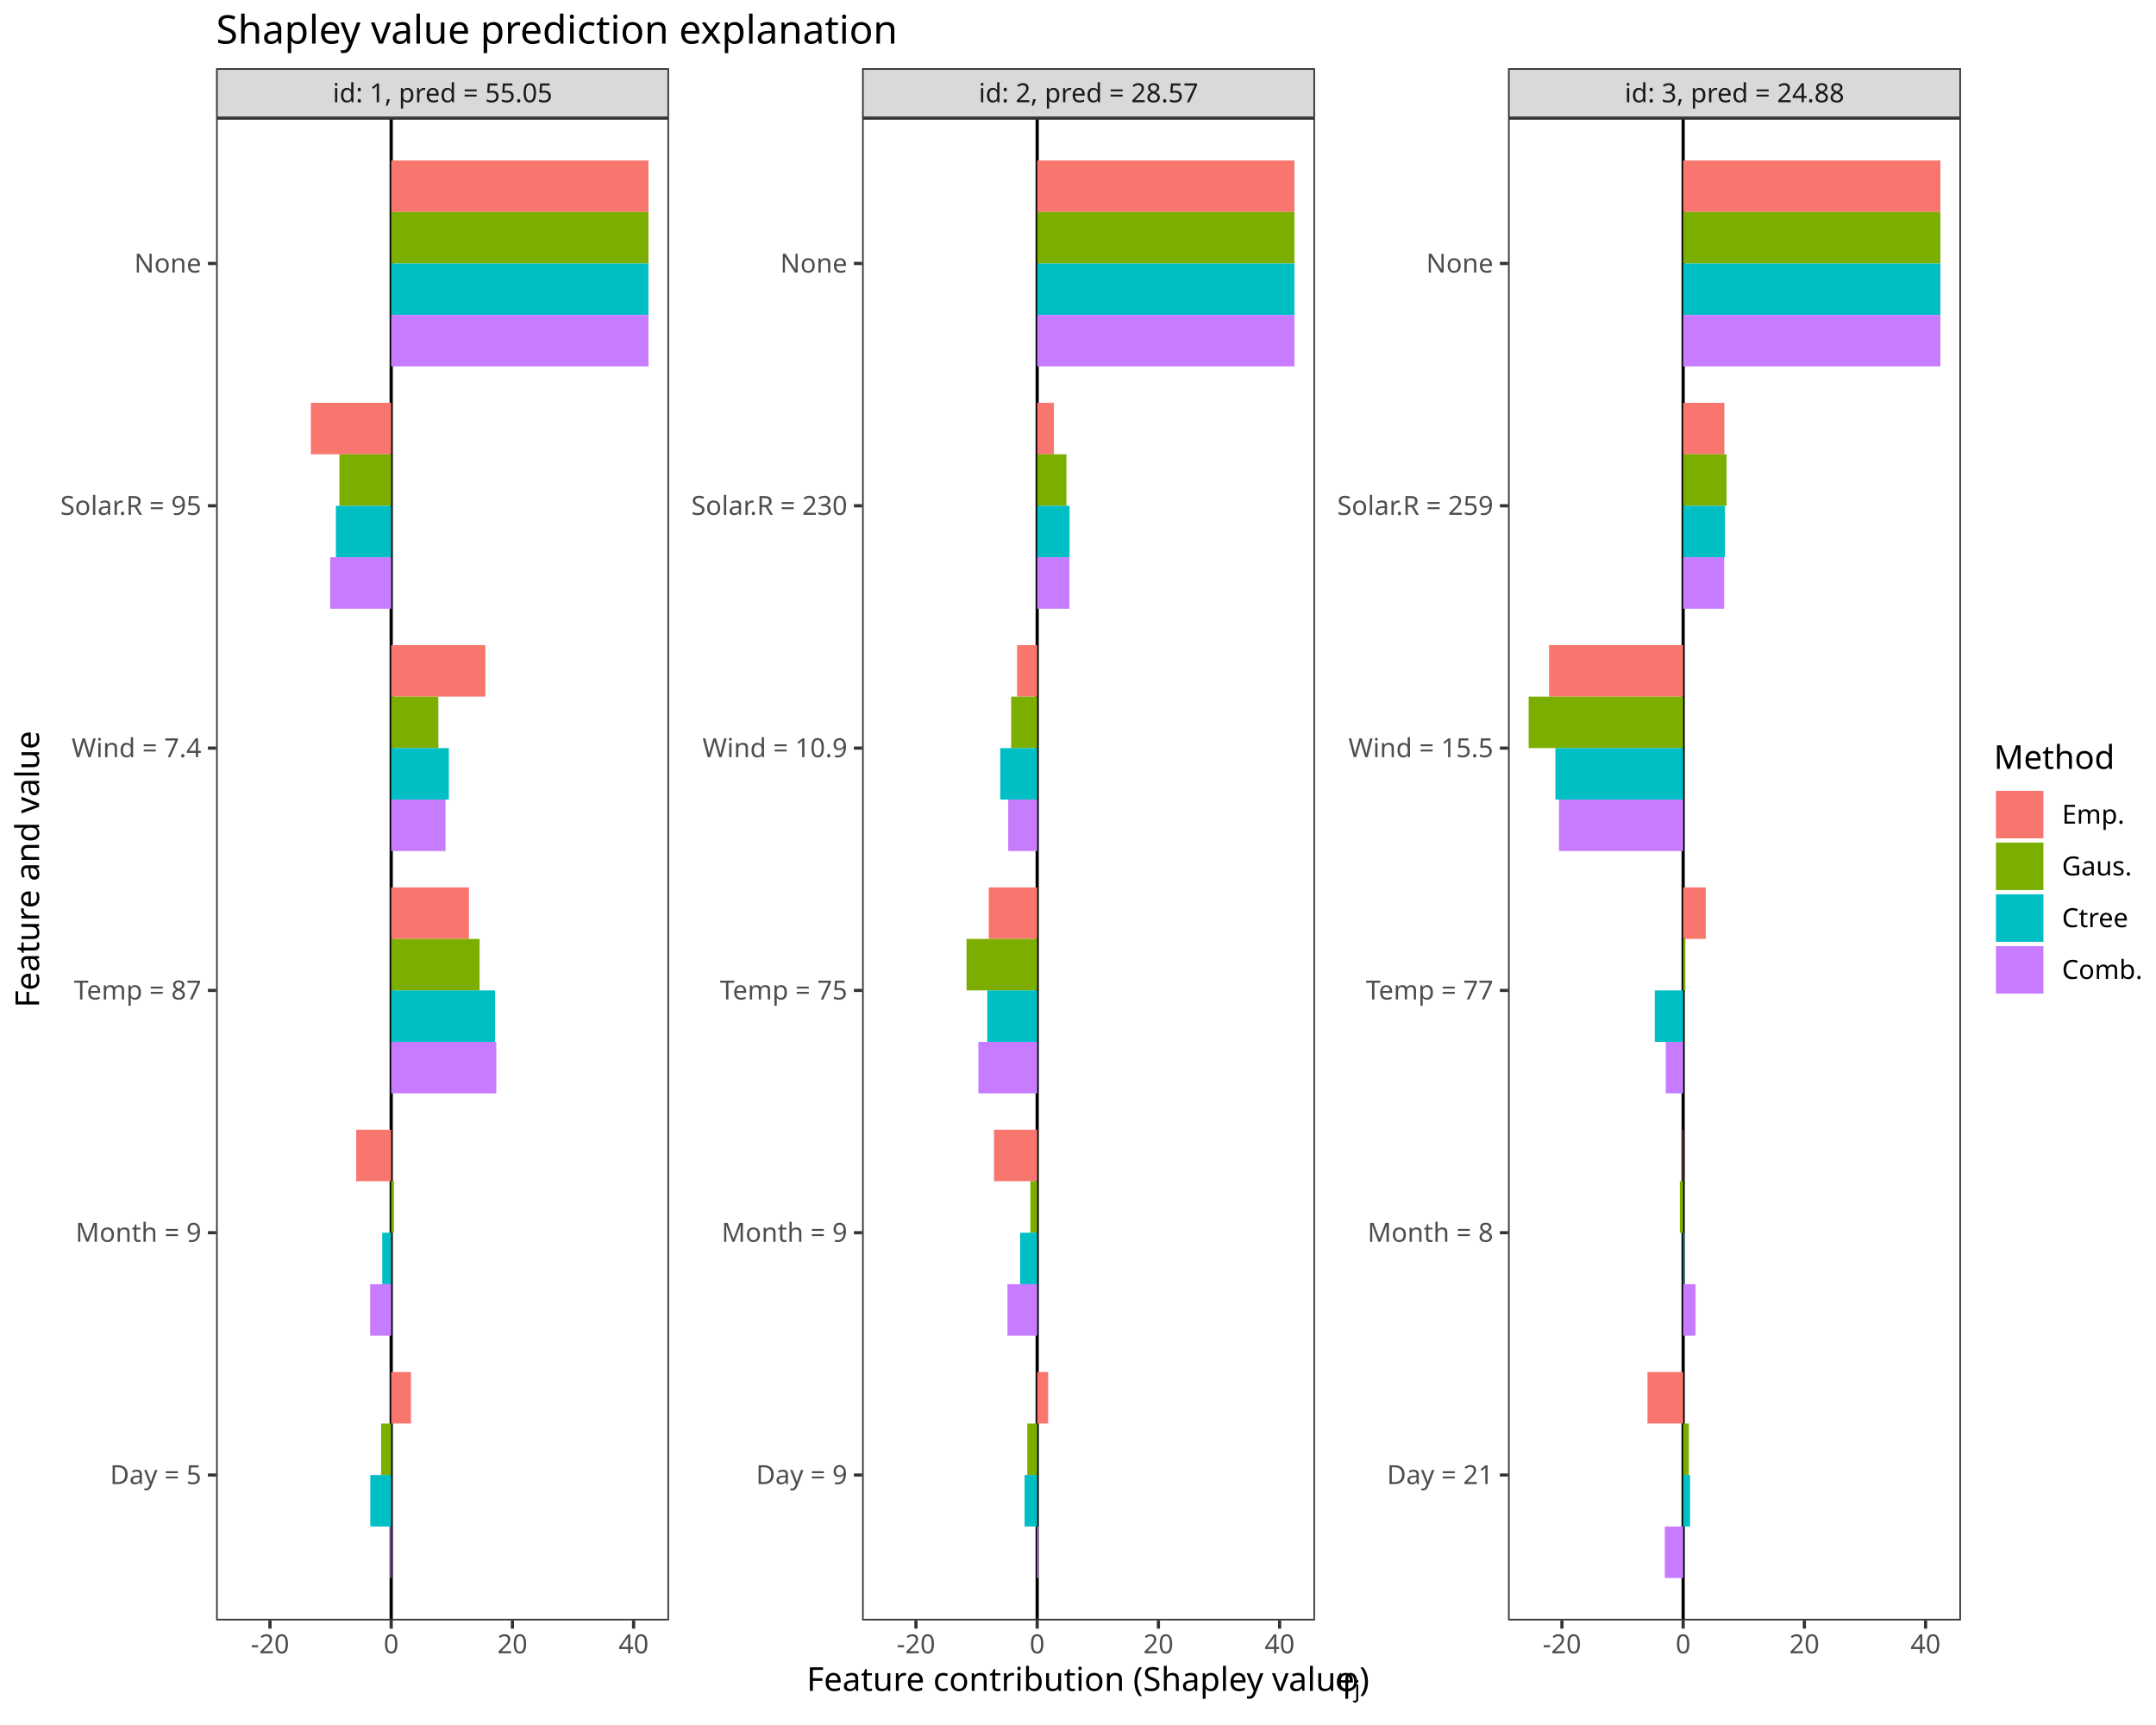
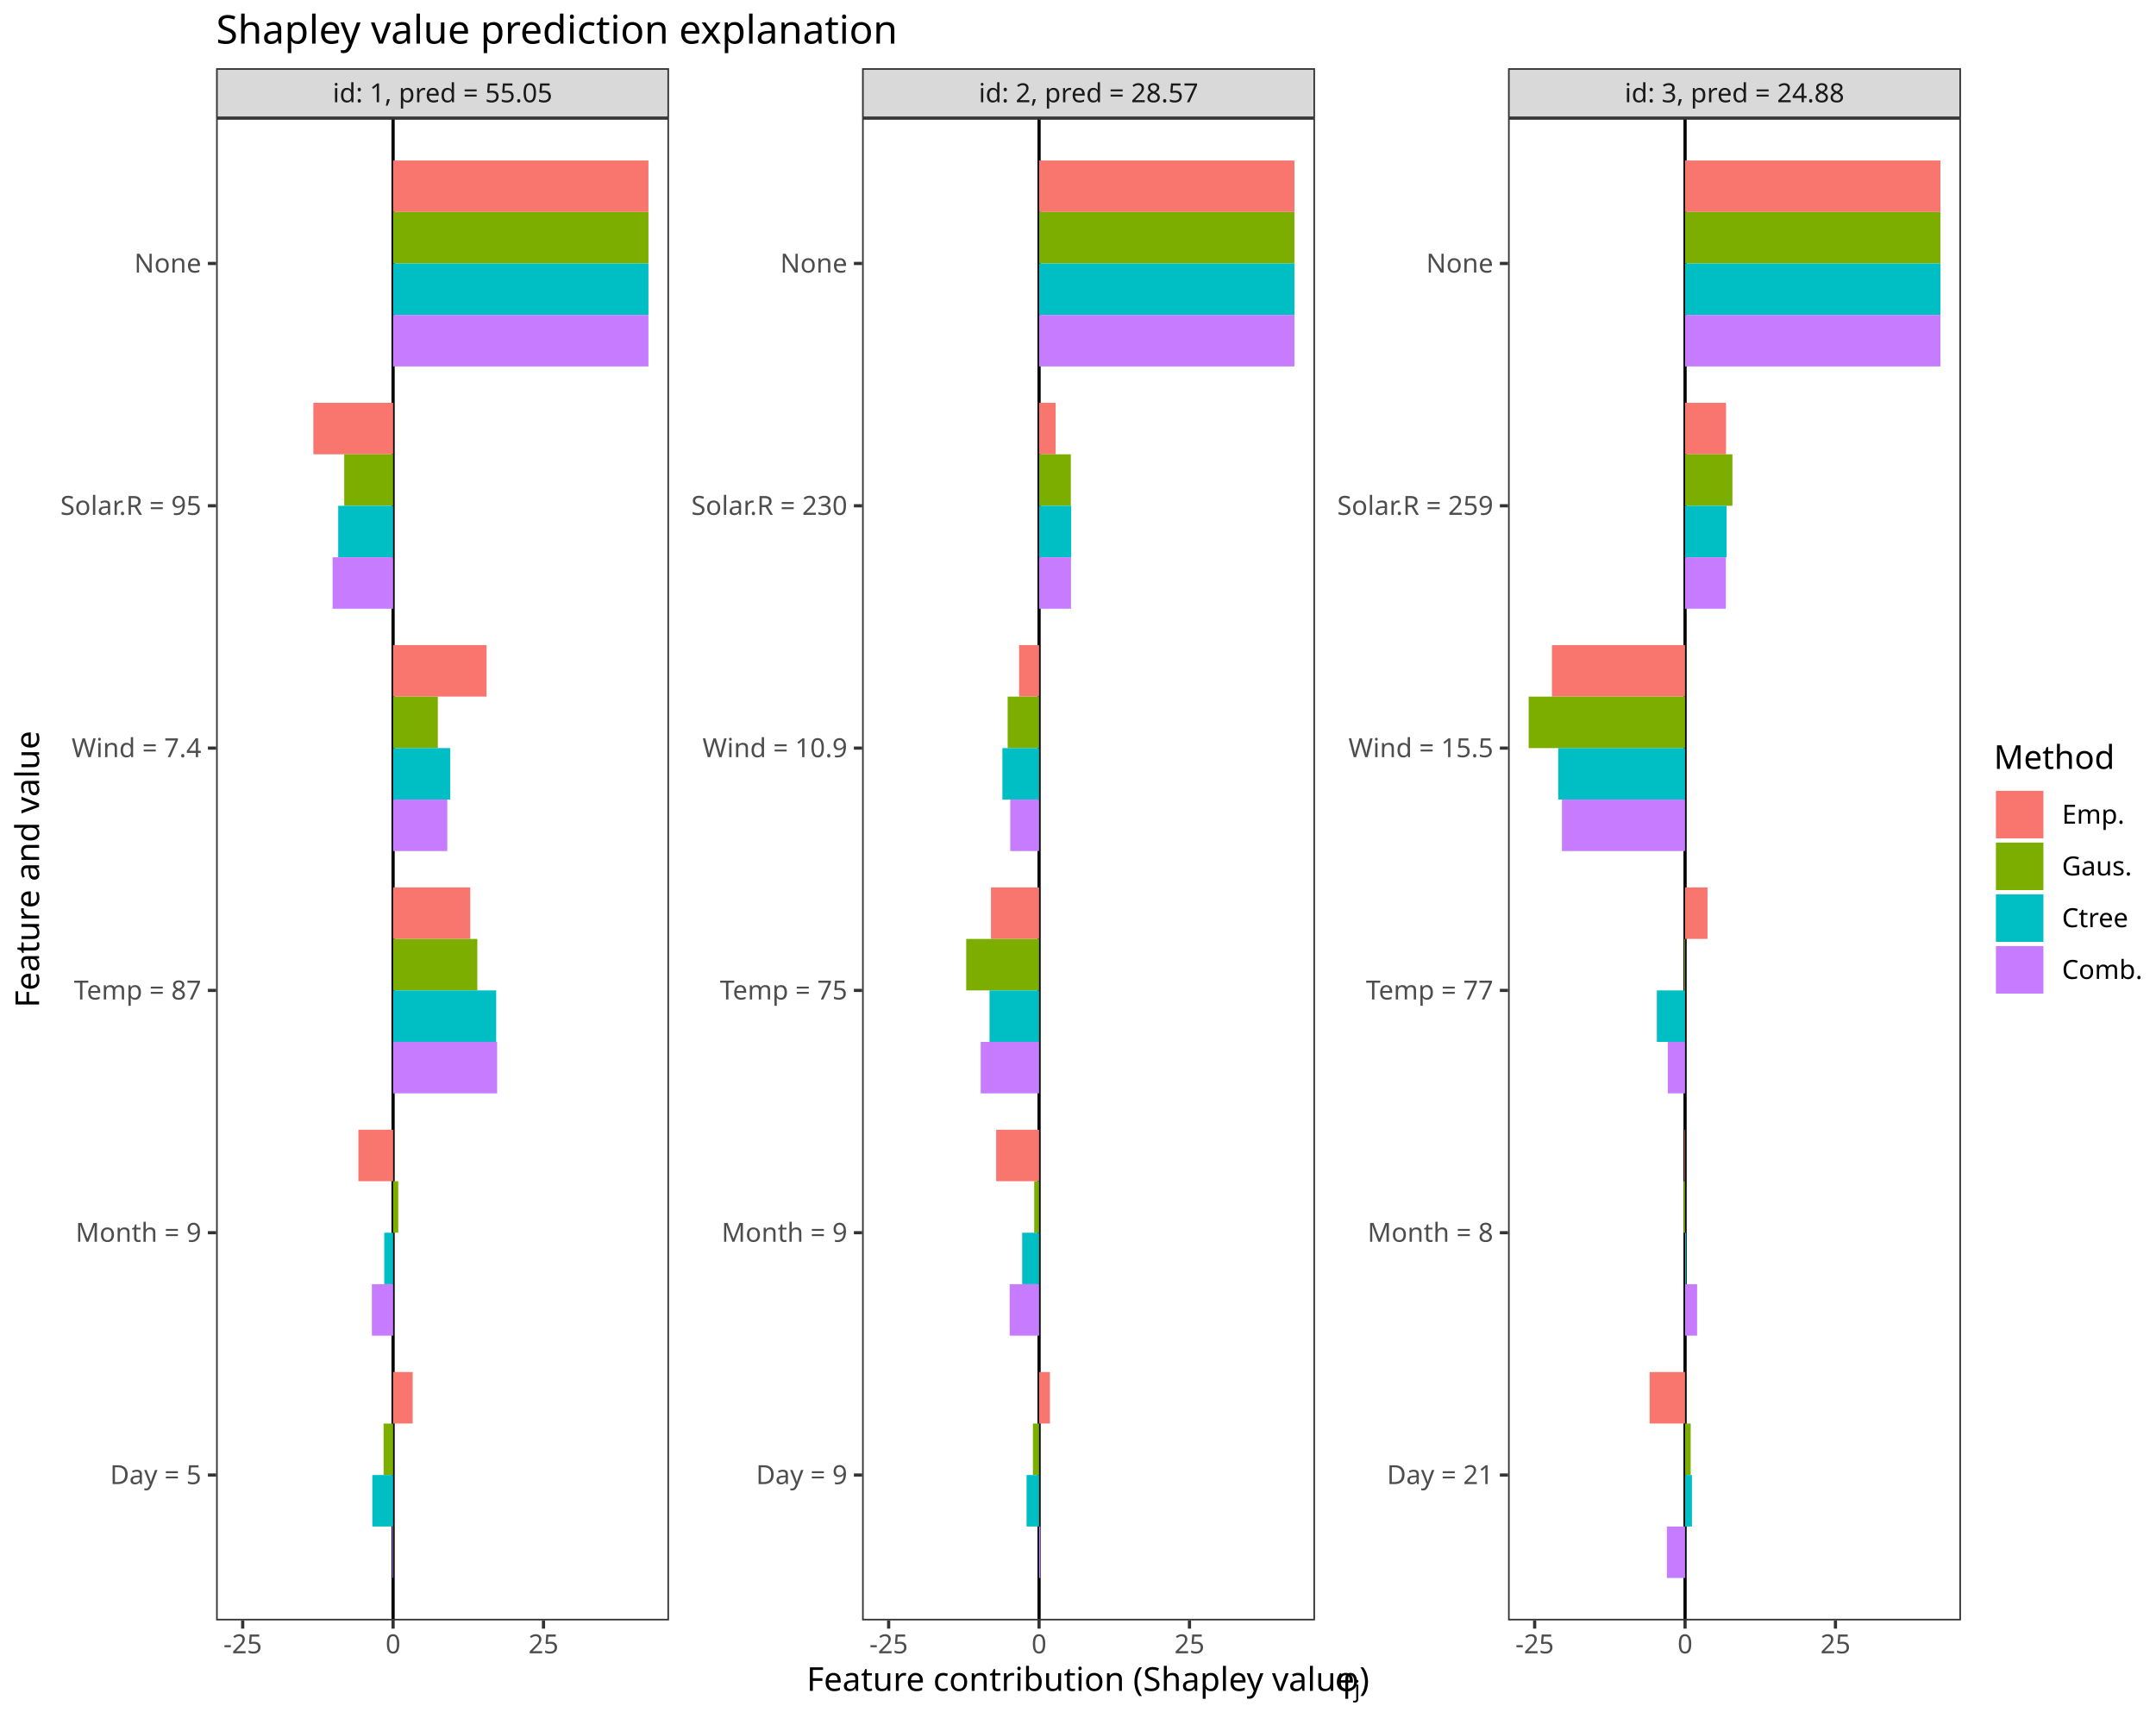
<svg xmlns="http://www.w3.org/2000/svg" class="svglite" data-engine-version="2.0" width="720.00pt" height="576.00pt" viewBox="0 0 720.00 576.00">
  <defs>
    <style type="text/css">
    .svglite line, .svglite polyline, .svglite polygon, .svglite path, .svglite rect, .svglite circle {
      fill: none;
      stroke: #000000;
      stroke-linecap: round;
      stroke-linejoin: round;
      stroke-miterlimit: 10.00;
    }
  </style>
  </defs>
  <rect width="100%" height="100%" style="stroke: none; fill: #FFFFFF;" />
  <defs>
    <clipPath id="cpMC4wMHw3MjAuMDB8MC4wMHw1NzYuMDA=">
      <rect x="0.00" y="0.00" width="720.00" height="576.00" />
    </clipPath>
  </defs>
  <g clip-path="url(#cpMC4wMHw3MjAuMDB8MC4wMHw1NzYuMDA=)">
    <rect x="0.00" y="0.00" width="720.00" height="576.00" style="stroke-width: 1.07; stroke: #FFFFFF; fill: #FFFFFF;" />
  </g>
  <defs>
    <clipPath id="cpNzIuMTd8MjIzLjQzfDM5LjQzfDU0MS4wOA==">
      <rect x="72.17" y="39.43" width="151.25" height="501.64" />
    </clipPath>
  </defs>
  <g clip-path="url(#cpNzIuMTd8MjIzLjQzfDM5LjQzfDU0MS4wOA==)">
    <rect x="72.17" y="39.43" width="151.25" height="501.64" style="stroke-width: 1.07; stroke: none; fill: #FFFFFF;" />
-     <line x1="130.64" y1="1042.72" x2="130.64" y2="-462.21" style="stroke-width: 1.07; stroke-linecap: butt;" />
-     <rect x="130.64" y="53.59" width="85.91" height="17.19" style="stroke-width: 1.07; stroke: none; stroke-linecap: butt; stroke-linejoin: miter; fill: #F8766D;" />
-     <rect x="130.64" y="70.79" width="85.91" height="17.19" style="stroke-width: 1.07; stroke: none; stroke-linecap: butt; stroke-linejoin: miter; fill: #7CAE00;" />
-     <rect x="130.64" y="87.98" width="85.91" height="17.19" style="stroke-width: 1.07; stroke: none; stroke-linecap: butt; stroke-linejoin: miter; fill: #00BFC4;" />
-     <rect x="130.64" y="105.17" width="85.91" height="17.19" style="stroke-width: 1.07; stroke: none; stroke-linecap: butt; stroke-linejoin: miter; fill: #C77CFF;" />
-     <rect x="103.82" y="134.50" width="26.82" height="17.19" style="stroke-width: 1.07; stroke: none; stroke-linecap: butt; stroke-linejoin: miter; fill: #F8766D;" />
-     <rect x="113.35" y="151.70" width="17.30" height="17.19" style="stroke-width: 1.07; stroke: none; stroke-linecap: butt; stroke-linejoin: miter; fill: #7CAE00;" />
-     <rect x="112.17" y="168.89" width="18.47" height="17.19" style="stroke-width: 1.07; stroke: none; stroke-linecap: butt; stroke-linejoin: miter; fill: #00BFC4;" />
-     <rect x="110.25" y="186.08" width="20.40" height="17.19" style="stroke-width: 1.07; stroke: none; stroke-linecap: butt; stroke-linejoin: miter; fill: #C77CFF;" />
-     <rect x="130.64" y="215.41" width="31.45" height="17.19" style="stroke-width: 1.07; stroke: none; stroke-linecap: butt; stroke-linejoin: miter; fill: #F8766D;" />
-     <rect x="130.64" y="232.61" width="15.75" height="17.19" style="stroke-width: 1.07; stroke: none; stroke-linecap: butt; stroke-linejoin: miter; fill: #7CAE00;" />
-     <rect x="130.64" y="249.80" width="19.25" height="17.19" style="stroke-width: 1.07; stroke: none; stroke-linecap: butt; stroke-linejoin: miter; fill: #00BFC4;" />
-     <rect x="130.64" y="266.99" width="18.15" height="17.19" style="stroke-width: 1.07; stroke: none; stroke-linecap: butt; stroke-linejoin: miter; fill: #C77CFF;" />
-     <rect x="130.64" y="296.32" width="25.96" height="17.19" style="stroke-width: 1.07; stroke: none; stroke-linecap: butt; stroke-linejoin: miter; fill: #F8766D;" />
-     <rect x="130.64" y="313.52" width="29.52" height="17.19" style="stroke-width: 1.07; stroke: none; stroke-linecap: butt; stroke-linejoin: miter; fill: #7CAE00;" />
-     <rect x="130.64" y="330.71" width="34.69" height="17.19" style="stroke-width: 1.07; stroke: none; stroke-linecap: butt; stroke-linejoin: miter; fill: #00BFC4;" />
-     <rect x="130.64" y="347.90" width="35.10" height="17.19" style="stroke-width: 1.07; stroke: none; stroke-linecap: butt; stroke-linejoin: miter; fill: #C77CFF;" />
-     <rect x="118.96" y="377.23" width="11.68" height="17.19" style="stroke-width: 1.07; stroke: none; stroke-linecap: butt; stroke-linejoin: miter; fill: #F8766D;" />
-     <rect x="130.64" y="394.43" width="0.91" height="17.19" style="stroke-width: 1.07; stroke: none; stroke-linecap: butt; stroke-linejoin: miter; fill: #7CAE00;" />
-     <rect x="127.66" y="411.62" width="2.98" height="17.19" style="stroke-width: 1.07; stroke: none; stroke-linecap: butt; stroke-linejoin: miter; fill: #00BFC4;" />
-     <rect x="123.61" y="428.81" width="7.03" height="17.19" style="stroke-width: 1.07; stroke: none; stroke-linecap: butt; stroke-linejoin: miter; fill: #C77CFF;" />
-     <rect x="130.64" y="458.14" width="6.60" height="17.19" style="stroke-width: 1.07; stroke: none; stroke-linecap: butt; stroke-linejoin: miter; fill: #F8766D;" />
-     <rect x="127.27" y="475.34" width="3.37" height="17.19" style="stroke-width: 1.07; stroke: none; stroke-linecap: butt; stroke-linejoin: miter; fill: #7CAE00;" />
-     <rect x="123.66" y="492.53" width="6.99" height="17.19" style="stroke-width: 1.07; stroke: none; stroke-linecap: butt; stroke-linejoin: miter; fill: #00BFC4;" />
-     <rect x="130.32" y="509.72" width="0.33" height="17.19" style="stroke-width: 1.07; stroke: none; stroke-linecap: butt; stroke-linejoin: miter; fill: #C77CFF;" />
+     <line x1="131.27" y1="1042.72" x2="131.27" y2="-462.21" style="stroke-width: 1.07; stroke-linecap: butt;" />
+     <rect x="131.27" y="53.59" width="85.28" height="17.19" style="stroke-width: 1.07; stroke: none; stroke-linecap: butt; stroke-linejoin: miter; fill: #F8766D;" />
+     <rect x="131.27" y="70.79" width="85.28" height="17.19" style="stroke-width: 1.07; stroke: none; stroke-linecap: butt; stroke-linejoin: miter; fill: #7CAE00;" />
+     <rect x="131.27" y="87.98" width="85.28" height="17.19" style="stroke-width: 1.07; stroke: none; stroke-linecap: butt; stroke-linejoin: miter; fill: #00BFC4;" />
+     <rect x="131.27" y="105.17" width="85.28" height="17.19" style="stroke-width: 1.07; stroke: none; stroke-linecap: butt; stroke-linejoin: miter; fill: #C77CFF;" />
+     <rect x="104.65" y="134.50" width="26.63" height="17.19" style="stroke-width: 1.07; stroke: none; stroke-linecap: butt; stroke-linejoin: miter; fill: #F8766D;" />
+     <rect x="114.96" y="151.70" width="16.31" height="17.19" style="stroke-width: 1.07; stroke: none; stroke-linecap: butt; stroke-linejoin: miter; fill: #7CAE00;" />
+     <rect x="112.94" y="168.89" width="18.33" height="17.19" style="stroke-width: 1.07; stroke: none; stroke-linecap: butt; stroke-linejoin: miter; fill: #00BFC4;" />
+     <rect x="111.07" y="186.08" width="20.20" height="17.19" style="stroke-width: 1.07; stroke: none; stroke-linecap: butt; stroke-linejoin: miter; fill: #C77CFF;" />
+     <rect x="131.27" y="215.41" width="31.22" height="17.19" style="stroke-width: 1.07; stroke: none; stroke-linecap: butt; stroke-linejoin: miter; fill: #F8766D;" />
+     <rect x="131.27" y="232.61" width="14.94" height="17.19" style="stroke-width: 1.07; stroke: none; stroke-linecap: butt; stroke-linejoin: miter; fill: #7CAE00;" />
+     <rect x="131.27" y="249.80" width="19.10" height="17.19" style="stroke-width: 1.07; stroke: none; stroke-linecap: butt; stroke-linejoin: miter; fill: #00BFC4;" />
+     <rect x="131.27" y="266.99" width="18.10" height="17.19" style="stroke-width: 1.07; stroke: none; stroke-linecap: butt; stroke-linejoin: miter; fill: #C77CFF;" />
+     <rect x="131.27" y="296.32" width="25.77" height="17.19" style="stroke-width: 1.07; stroke: none; stroke-linecap: butt; stroke-linejoin: miter; fill: #F8766D;" />
+     <rect x="131.27" y="313.52" width="28.13" height="17.19" style="stroke-width: 1.07; stroke: none; stroke-linecap: butt; stroke-linejoin: miter; fill: #7CAE00;" />
+     <rect x="131.27" y="330.71" width="34.43" height="17.19" style="stroke-width: 1.07; stroke: none; stroke-linecap: butt; stroke-linejoin: miter; fill: #00BFC4;" />
+     <rect x="131.27" y="347.90" width="34.75" height="17.19" style="stroke-width: 1.07; stroke: none; stroke-linecap: butt; stroke-linejoin: miter; fill: #C77CFF;" />
+     <rect x="119.68" y="377.23" width="11.60" height="17.19" style="stroke-width: 1.07; stroke: none; stroke-linecap: butt; stroke-linejoin: miter; fill: #F8766D;" />
+     <rect x="131.27" y="394.43" width="1.73" height="17.19" style="stroke-width: 1.07; stroke: none; stroke-linecap: butt; stroke-linejoin: miter; fill: #7CAE00;" />
+     <rect x="128.32" y="411.62" width="2.96" height="17.19" style="stroke-width: 1.07; stroke: none; stroke-linecap: butt; stroke-linejoin: miter; fill: #00BFC4;" />
+     <rect x="124.19" y="428.81" width="7.09" height="17.19" style="stroke-width: 1.07; stroke: none; stroke-linecap: butt; stroke-linejoin: miter; fill: #C77CFF;" />
+     <rect x="131.27" y="458.14" width="6.55" height="17.19" style="stroke-width: 1.07; stroke: none; stroke-linecap: butt; stroke-linejoin: miter; fill: #F8766D;" />
+     <rect x="128.10" y="475.34" width="3.18" height="17.19" style="stroke-width: 1.07; stroke: none; stroke-linecap: butt; stroke-linejoin: miter; fill: #7CAE00;" />
+     <rect x="124.34" y="492.53" width="6.93" height="17.19" style="stroke-width: 1.07; stroke: none; stroke-linecap: butt; stroke-linejoin: miter; fill: #00BFC4;" />
+     <rect x="131.03" y="509.72" width="0.24" height="17.19" style="stroke-width: 1.07; stroke: none; stroke-linecap: butt; stroke-linejoin: miter; fill: #C77CFF;" />
    <rect x="72.17" y="39.43" width="151.25" height="501.64" style="stroke-width: 1.07; stroke: #333333;" />
  </g>
  <g clip-path="url(#cpMC4wMHw3MjAuMDB8MC4wMHw1NzYuMDA=)">
</g>
  <defs>
    <clipPath id="cpMjg3LjkwfDQzOS4xNXwzOS40M3w1NDEuMDg=">
      <rect x="287.90" y="39.43" width="151.25" height="501.64" />
    </clipPath>
  </defs>
  <g clip-path="url(#cpMjg3LjkwfDQzOS4xNXwzOS40M3w1NDEuMDg=)">
    <rect x="287.90" y="39.43" width="151.25" height="501.64" style="stroke-width: 1.07; stroke: none; fill: #FFFFFF;" />
-     <line x1="346.37" y1="1042.72" x2="346.37" y2="-462.21" style="stroke-width: 1.07; stroke-linecap: butt;" />
-     <rect x="346.37" y="53.59" width="85.91" height="17.19" style="stroke-width: 1.07; stroke: none; stroke-linecap: butt; stroke-linejoin: miter; fill: #F8766D;" />
-     <rect x="346.37" y="70.79" width="85.91" height="17.19" style="stroke-width: 1.07; stroke: none; stroke-linecap: butt; stroke-linejoin: miter; fill: #7CAE00;" />
-     <rect x="346.37" y="87.98" width="85.91" height="17.19" style="stroke-width: 1.07; stroke: none; stroke-linecap: butt; stroke-linejoin: miter; fill: #00BFC4;" />
-     <rect x="346.37" y="105.17" width="85.91" height="17.19" style="stroke-width: 1.07; stroke: none; stroke-linecap: butt; stroke-linejoin: miter; fill: #C77CFF;" />
-     <rect x="346.37" y="134.50" width="5.58" height="17.19" style="stroke-width: 1.07; stroke: none; stroke-linecap: butt; stroke-linejoin: miter; fill: #F8766D;" />
-     <rect x="346.37" y="151.70" width="9.77" height="17.19" style="stroke-width: 1.07; stroke: none; stroke-linecap: butt; stroke-linejoin: miter; fill: #7CAE00;" />
-     <rect x="346.37" y="168.89" width="10.81" height="17.19" style="stroke-width: 1.07; stroke: none; stroke-linecap: butt; stroke-linejoin: miter; fill: #00BFC4;" />
-     <rect x="346.37" y="186.08" width="10.76" height="17.19" style="stroke-width: 1.07; stroke: none; stroke-linecap: butt; stroke-linejoin: miter; fill: #C77CFF;" />
-     <rect x="339.64" y="215.41" width="6.73" height="17.19" style="stroke-width: 1.07; stroke: none; stroke-linecap: butt; stroke-linejoin: miter; fill: #F8766D;" />
-     <rect x="337.68" y="232.61" width="8.69" height="17.19" style="stroke-width: 1.07; stroke: none; stroke-linecap: butt; stroke-linejoin: miter; fill: #7CAE00;" />
-     <rect x="334.03" y="249.80" width="12.34" height="17.19" style="stroke-width: 1.07; stroke: none; stroke-linecap: butt; stroke-linejoin: miter; fill: #00BFC4;" />
-     <rect x="336.69" y="266.99" width="9.68" height="17.19" style="stroke-width: 1.07; stroke: none; stroke-linecap: butt; stroke-linejoin: miter; fill: #C77CFF;" />
-     <rect x="330.19" y="296.32" width="16.18" height="17.19" style="stroke-width: 1.07; stroke: none; stroke-linecap: butt; stroke-linejoin: miter; fill: #F8766D;" />
-     <rect x="322.78" y="313.52" width="23.59" height="17.19" style="stroke-width: 1.07; stroke: none; stroke-linecap: butt; stroke-linejoin: miter; fill: #7CAE00;" />
-     <rect x="329.71" y="330.71" width="16.66" height="17.19" style="stroke-width: 1.07; stroke: none; stroke-linecap: butt; stroke-linejoin: miter; fill: #00BFC4;" />
-     <rect x="326.72" y="347.90" width="19.65" height="17.19" style="stroke-width: 1.07; stroke: none; stroke-linecap: butt; stroke-linejoin: miter; fill: #C77CFF;" />
-     <rect x="331.94" y="377.23" width="14.43" height="17.19" style="stroke-width: 1.07; stroke: none; stroke-linecap: butt; stroke-linejoin: miter; fill: #F8766D;" />
-     <rect x="344.09" y="394.43" width="2.28" height="17.19" style="stroke-width: 1.07; stroke: none; stroke-linecap: butt; stroke-linejoin: miter; fill: #7CAE00;" />
-     <rect x="340.67" y="411.62" width="5.69" height="17.19" style="stroke-width: 1.07; stroke: none; stroke-linecap: butt; stroke-linejoin: miter; fill: #00BFC4;" />
-     <rect x="336.43" y="428.81" width="9.94" height="17.19" style="stroke-width: 1.07; stroke: none; stroke-linecap: butt; stroke-linejoin: miter; fill: #C77CFF;" />
-     <rect x="346.37" y="458.14" width="3.66" height="17.19" style="stroke-width: 1.07; stroke: none; stroke-linecap: butt; stroke-linejoin: miter; fill: #F8766D;" />
-     <rect x="343.07" y="475.34" width="3.30" height="17.19" style="stroke-width: 1.07; stroke: none; stroke-linecap: butt; stroke-linejoin: miter; fill: #7CAE00;" />
-     <rect x="342.16" y="492.53" width="4.21" height="17.19" style="stroke-width: 1.07; stroke: none; stroke-linecap: butt; stroke-linejoin: miter; fill: #00BFC4;" />
-     <rect x="346.37" y="509.72" width="0.42" height="17.19" style="stroke-width: 1.07; stroke: none; stroke-linecap: butt; stroke-linejoin: miter; fill: #C77CFF;" />
+     <line x1="347.00" y1="1042.72" x2="347.00" y2="-462.21" style="stroke-width: 1.07; stroke-linecap: butt;" />
+     <rect x="347.00" y="53.59" width="85.28" height="17.19" style="stroke-width: 1.07; stroke: none; stroke-linecap: butt; stroke-linejoin: miter; fill: #F8766D;" />
+     <rect x="347.00" y="70.79" width="85.28" height="17.19" style="stroke-width: 1.07; stroke: none; stroke-linecap: butt; stroke-linejoin: miter; fill: #7CAE00;" />
+     <rect x="347.00" y="87.98" width="85.28" height="17.19" style="stroke-width: 1.07; stroke: none; stroke-linecap: butt; stroke-linejoin: miter; fill: #00BFC4;" />
+     <rect x="347.00" y="105.17" width="85.28" height="17.19" style="stroke-width: 1.07; stroke: none; stroke-linecap: butt; stroke-linejoin: miter; fill: #C77CFF;" />
+     <rect x="347.00" y="134.50" width="5.54" height="17.19" style="stroke-width: 1.07; stroke: none; stroke-linecap: butt; stroke-linejoin: miter; fill: #F8766D;" />
+     <rect x="347.00" y="151.70" width="10.60" height="17.19" style="stroke-width: 1.07; stroke: none; stroke-linecap: butt; stroke-linejoin: miter; fill: #7CAE00;" />
+     <rect x="347.00" y="168.89" width="10.73" height="17.19" style="stroke-width: 1.07; stroke: none; stroke-linecap: butt; stroke-linejoin: miter; fill: #00BFC4;" />
+     <rect x="347.00" y="186.08" width="10.66" height="17.19" style="stroke-width: 1.07; stroke: none; stroke-linecap: butt; stroke-linejoin: miter; fill: #C77CFF;" />
+     <rect x="340.32" y="215.41" width="6.68" height="17.19" style="stroke-width: 1.07; stroke: none; stroke-linecap: butt; stroke-linejoin: miter; fill: #F8766D;" />
+     <rect x="336.51" y="232.61" width="10.49" height="17.19" style="stroke-width: 1.07; stroke: none; stroke-linecap: butt; stroke-linejoin: miter; fill: #7CAE00;" />
+     <rect x="334.75" y="249.80" width="12.25" height="17.19" style="stroke-width: 1.07; stroke: none; stroke-linecap: butt; stroke-linejoin: miter; fill: #00BFC4;" />
+     <rect x="337.37" y="266.99" width="9.63" height="17.19" style="stroke-width: 1.07; stroke: none; stroke-linecap: butt; stroke-linejoin: miter; fill: #C77CFF;" />
+     <rect x="330.94" y="296.32" width="16.06" height="17.19" style="stroke-width: 1.07; stroke: none; stroke-linecap: butt; stroke-linejoin: miter; fill: #F8766D;" />
+     <rect x="322.67" y="313.52" width="24.33" height="17.19" style="stroke-width: 1.07; stroke: none; stroke-linecap: butt; stroke-linejoin: miter; fill: #7CAE00;" />
+     <rect x="330.46" y="330.71" width="16.54" height="17.19" style="stroke-width: 1.07; stroke: none; stroke-linecap: butt; stroke-linejoin: miter; fill: #00BFC4;" />
+     <rect x="327.51" y="347.90" width="19.49" height="17.19" style="stroke-width: 1.07; stroke: none; stroke-linecap: butt; stroke-linejoin: miter; fill: #C77CFF;" />
+     <rect x="332.68" y="377.23" width="14.32" height="17.19" style="stroke-width: 1.07; stroke: none; stroke-linecap: butt; stroke-linejoin: miter; fill: #F8766D;" />
+     <rect x="345.38" y="394.43" width="1.62" height="17.19" style="stroke-width: 1.07; stroke: none; stroke-linecap: butt; stroke-linejoin: miter; fill: #7CAE00;" />
+     <rect x="341.35" y="411.62" width="5.65" height="17.19" style="stroke-width: 1.07; stroke: none; stroke-linecap: butt; stroke-linejoin: miter; fill: #00BFC4;" />
+     <rect x="337.18" y="428.81" width="9.82" height="17.19" style="stroke-width: 1.07; stroke: none; stroke-linecap: butt; stroke-linejoin: miter; fill: #C77CFF;" />
+     <rect x="347.00" y="458.14" width="3.63" height="17.19" style="stroke-width: 1.07; stroke: none; stroke-linecap: butt; stroke-linejoin: miter; fill: #F8766D;" />
+     <rect x="344.94" y="475.34" width="2.06" height="17.19" style="stroke-width: 1.07; stroke: none; stroke-linecap: butt; stroke-linejoin: miter; fill: #7CAE00;" />
+     <rect x="342.82" y="492.53" width="4.18" height="17.19" style="stroke-width: 1.07; stroke: none; stroke-linecap: butt; stroke-linejoin: miter; fill: #00BFC4;" />
+     <rect x="347.00" y="509.72" width="0.40" height="17.19" style="stroke-width: 1.07; stroke: none; stroke-linecap: butt; stroke-linejoin: miter; fill: #C77CFF;" />
    <rect x="287.90" y="39.43" width="151.25" height="501.64" style="stroke-width: 1.07; stroke: #333333;" />
  </g>
  <g clip-path="url(#cpMC4wMHw3MjAuMDB8MC4wMHw1NzYuMDA=)">
</g>
  <defs>
    <clipPath id="cpNTAzLjYyfDY1NC44OHwzOS40M3w1NDEuMDg=">
      <rect x="503.62" y="39.43" width="151.25" height="501.64" />
    </clipPath>
  </defs>
  <g clip-path="url(#cpNTAzLjYyfDY1NC44OHwzOS40M3w1NDEuMDg=)">
    <rect x="503.62" y="39.43" width="151.25" height="501.64" style="stroke-width: 1.07; stroke: none; fill: #FFFFFF;" />
-     <line x1="562.09" y1="1042.72" x2="562.09" y2="-462.21" style="stroke-width: 1.07; stroke-linecap: butt;" />
-     <rect x="562.09" y="53.59" width="85.91" height="17.19" style="stroke-width: 1.07; stroke: none; stroke-linecap: butt; stroke-linejoin: miter; fill: #F8766D;" />
-     <rect x="562.09" y="70.79" width="85.91" height="17.19" style="stroke-width: 1.07; stroke: none; stroke-linecap: butt; stroke-linejoin: miter; fill: #7CAE00;" />
-     <rect x="562.09" y="87.98" width="85.91" height="17.19" style="stroke-width: 1.07; stroke: none; stroke-linecap: butt; stroke-linejoin: miter; fill: #00BFC4;" />
-     <rect x="562.09" y="105.17" width="85.91" height="17.19" style="stroke-width: 1.07; stroke: none; stroke-linecap: butt; stroke-linejoin: miter; fill: #C77CFF;" />
-     <rect x="562.09" y="134.50" width="13.77" height="17.19" style="stroke-width: 1.07; stroke: none; stroke-linecap: butt; stroke-linejoin: miter; fill: #F8766D;" />
-     <rect x="562.09" y="151.70" width="14.50" height="17.19" style="stroke-width: 1.07; stroke: none; stroke-linecap: butt; stroke-linejoin: miter; fill: #7CAE00;" />
-     <rect x="562.09" y="168.89" width="13.97" height="17.19" style="stroke-width: 1.07; stroke: none; stroke-linecap: butt; stroke-linejoin: miter; fill: #00BFC4;" />
-     <rect x="562.09" y="186.08" width="13.71" height="17.19" style="stroke-width: 1.07; stroke: none; stroke-linecap: butt; stroke-linejoin: miter; fill: #C77CFF;" />
-     <rect x="517.31" y="215.41" width="44.78" height="17.19" style="stroke-width: 1.07; stroke: none; stroke-linecap: butt; stroke-linejoin: miter; fill: #F8766D;" />
-     <rect x="510.50" y="232.61" width="51.59" height="17.19" style="stroke-width: 1.07; stroke: none; stroke-linecap: butt; stroke-linejoin: miter; fill: #7CAE00;" />
-     <rect x="519.43" y="249.80" width="42.66" height="17.19" style="stroke-width: 1.07; stroke: none; stroke-linecap: butt; stroke-linejoin: miter; fill: #00BFC4;" />
-     <rect x="520.63" y="266.99" width="41.46" height="17.19" style="stroke-width: 1.07; stroke: none; stroke-linecap: butt; stroke-linejoin: miter; fill: #C77CFF;" />
-     <rect x="562.09" y="296.32" width="7.55" height="17.19" style="stroke-width: 1.07; stroke: none; stroke-linecap: butt; stroke-linejoin: miter; fill: #F8766D;" />
-     <rect x="562.09" y="313.52" width="0.74" height="17.19" style="stroke-width: 1.07; stroke: none; stroke-linecap: butt; stroke-linejoin: miter; fill: #7CAE00;" />
-     <rect x="552.61" y="330.71" width="9.49" height="17.19" style="stroke-width: 1.07; stroke: none; stroke-linecap: butt; stroke-linejoin: miter; fill: #00BFC4;" />
-     <rect x="556.29" y="347.90" width="5.80" height="17.19" style="stroke-width: 1.07; stroke: none; stroke-linecap: butt; stroke-linejoin: miter; fill: #C77CFF;" />
-     <rect x="561.91" y="377.23" width="0.19" height="17.19" style="stroke-width: 1.07; stroke: none; stroke-linecap: butt; stroke-linejoin: miter; fill: #F8766D;" />
-     <rect x="560.99" y="394.43" width="1.10" height="17.19" style="stroke-width: 1.07; stroke: none; stroke-linecap: butt; stroke-linejoin: miter; fill: #7CAE00;" />
-     <rect x="562.09" y="411.62" width="0.30" height="17.19" style="stroke-width: 1.07; stroke: none; stroke-linecap: butt; stroke-linejoin: miter; fill: #00BFC4;" />
-     <rect x="562.09" y="428.81" width="4.14" height="17.19" style="stroke-width: 1.07; stroke: none; stroke-linecap: butt; stroke-linejoin: miter; fill: #C77CFF;" />
-     <rect x="550.18" y="458.14" width="11.91" height="17.19" style="stroke-width: 1.07; stroke: none; stroke-linecap: butt; stroke-linejoin: miter; fill: #F8766D;" />
-     <rect x="562.09" y="475.34" width="1.90" height="17.19" style="stroke-width: 1.07; stroke: none; stroke-linecap: butt; stroke-linejoin: miter; fill: #7CAE00;" />
-     <rect x="562.09" y="492.53" width="2.32" height="17.19" style="stroke-width: 1.07; stroke: none; stroke-linecap: butt; stroke-linejoin: miter; fill: #00BFC4;" />
-     <rect x="555.96" y="509.72" width="6.14" height="17.19" style="stroke-width: 1.07; stroke: none; stroke-linecap: butt; stroke-linejoin: miter; fill: #C77CFF;" />
+     <line x1="562.73" y1="1042.72" x2="562.73" y2="-462.21" style="stroke-width: 1.07; stroke-linecap: butt;" />
+     <rect x="562.73" y="53.59" width="85.28" height="17.19" style="stroke-width: 1.07; stroke: none; stroke-linecap: butt; stroke-linejoin: miter; fill: #F8766D;" />
+     <rect x="562.73" y="70.79" width="85.28" height="17.19" style="stroke-width: 1.07; stroke: none; stroke-linecap: butt; stroke-linejoin: miter; fill: #7CAE00;" />
+     <rect x="562.73" y="87.98" width="85.28" height="17.19" style="stroke-width: 1.07; stroke: none; stroke-linecap: butt; stroke-linejoin: miter; fill: #00BFC4;" />
+     <rect x="562.73" y="105.17" width="85.28" height="17.19" style="stroke-width: 1.07; stroke: none; stroke-linecap: butt; stroke-linejoin: miter; fill: #C77CFF;" />
+     <rect x="562.73" y="134.50" width="13.67" height="17.19" style="stroke-width: 1.07; stroke: none; stroke-linecap: butt; stroke-linejoin: miter; fill: #F8766D;" />
+     <rect x="562.73" y="151.70" width="15.81" height="17.19" style="stroke-width: 1.07; stroke: none; stroke-linecap: butt; stroke-linejoin: miter; fill: #7CAE00;" />
+     <rect x="562.73" y="168.89" width="13.87" height="17.19" style="stroke-width: 1.07; stroke: none; stroke-linecap: butt; stroke-linejoin: miter; fill: #00BFC4;" />
+     <rect x="562.73" y="186.08" width="13.62" height="17.19" style="stroke-width: 1.07; stroke: none; stroke-linecap: butt; stroke-linejoin: miter; fill: #C77CFF;" />
+     <rect x="518.27" y="215.41" width="44.45" height="17.19" style="stroke-width: 1.07; stroke: none; stroke-linecap: butt; stroke-linejoin: miter; fill: #F8766D;" />
+     <rect x="510.50" y="232.61" width="52.23" height="17.19" style="stroke-width: 1.07; stroke: none; stroke-linecap: butt; stroke-linejoin: miter; fill: #7CAE00;" />
+     <rect x="520.38" y="249.80" width="42.35" height="17.19" style="stroke-width: 1.07; stroke: none; stroke-linecap: butt; stroke-linejoin: miter; fill: #00BFC4;" />
+     <rect x="521.62" y="266.99" width="41.10" height="17.19" style="stroke-width: 1.07; stroke: none; stroke-linecap: butt; stroke-linejoin: miter; fill: #C77CFF;" />
+     <rect x="562.73" y="296.32" width="7.49" height="17.19" style="stroke-width: 1.07; stroke: none; stroke-linecap: butt; stroke-linejoin: miter; fill: #F8766D;" />
+     <rect x="562.45" y="313.52" width="0.28" height="17.19" style="stroke-width: 1.07; stroke: none; stroke-linecap: butt; stroke-linejoin: miter; fill: #7CAE00;" />
+     <rect x="553.31" y="330.71" width="9.42" height="17.19" style="stroke-width: 1.07; stroke: none; stroke-linecap: butt; stroke-linejoin: miter; fill: #00BFC4;" />
+     <rect x="556.96" y="347.90" width="5.76" height="17.19" style="stroke-width: 1.07; stroke: none; stroke-linecap: butt; stroke-linejoin: miter; fill: #C77CFF;" />
+     <rect x="562.54" y="377.23" width="0.19" height="17.19" style="stroke-width: 1.07; stroke: none; stroke-linecap: butt; stroke-linejoin: miter; fill: #F8766D;" />
+     <rect x="562.25" y="394.43" width="0.48" height="17.19" style="stroke-width: 1.07; stroke: none; stroke-linecap: butt; stroke-linejoin: miter; fill: #7CAE00;" />
+     <rect x="562.73" y="411.62" width="0.30" height="17.19" style="stroke-width: 1.07; stroke: none; stroke-linecap: butt; stroke-linejoin: miter; fill: #00BFC4;" />
+     <rect x="562.73" y="428.81" width="4.02" height="17.19" style="stroke-width: 1.07; stroke: none; stroke-linecap: butt; stroke-linejoin: miter; fill: #C77CFF;" />
+     <rect x="550.90" y="458.14" width="11.82" height="17.19" style="stroke-width: 1.07; stroke: none; stroke-linecap: butt; stroke-linejoin: miter; fill: #F8766D;" />
+     <rect x="562.73" y="475.34" width="1.88" height="17.19" style="stroke-width: 1.07; stroke: none; stroke-linecap: butt; stroke-linejoin: miter; fill: #7CAE00;" />
+     <rect x="562.73" y="492.53" width="2.30" height="17.19" style="stroke-width: 1.07; stroke: none; stroke-linecap: butt; stroke-linejoin: miter; fill: #00BFC4;" />
+     <rect x="556.66" y="509.72" width="6.07" height="17.19" style="stroke-width: 1.07; stroke: none; stroke-linecap: butt; stroke-linejoin: miter; fill: #C77CFF;" />
    <rect x="503.62" y="39.43" width="151.25" height="501.64" style="stroke-width: 1.07; stroke: #333333;" />
  </g>
  <g clip-path="url(#cpMC4wMHw3MjAuMDB8MC4wMHw1NzYuMDA=)">
</g>
  <defs>
    <clipPath id="cpNzIuMTd8MjIzLjQzfDIyLjc4fDM5LjQz">
      <rect x="72.17" y="22.78" width="151.25" height="16.65" />
    </clipPath>
  </defs>
  <g clip-path="url(#cpNzIuMTd8MjIzLjQzfDIyLjc4fDM5LjQz)">
    <rect x="72.17" y="22.78" width="151.25" height="16.65" style="stroke-width: 1.07; stroke: #333333; fill: #D9D9D9;" />
    <text x="147.80" y="34.14" text-anchor="middle" style="font-size: 8.80px; fill: #1A1A1A; font-family: sans;" textLength="71.19px" lengthAdjust="spacingAndGlyphs">id: 1, pred = 55.05</text>
  </g>
  <g clip-path="url(#cpMC4wMHw3MjAuMDB8MC4wMHw1NzYuMDA=)">
</g>
  <defs>
    <clipPath id="cpMjg3LjkwfDQzOS4xNXwyMi43OHwzOS40Mw==">
      <rect x="287.90" y="22.78" width="151.25" height="16.65" />
    </clipPath>
  </defs>
  <g clip-path="url(#cpMjg3LjkwfDQzOS4xNXwyMi43OHwzOS40Mw==)">
    <rect x="287.90" y="22.78" width="151.25" height="16.65" style="stroke-width: 1.07; stroke: #333333; fill: #D9D9D9;" />
    <text x="363.52" y="34.14" text-anchor="middle" style="font-size: 8.80px; fill: #1A1A1A; font-family: sans;" textLength="71.19px" lengthAdjust="spacingAndGlyphs">id: 2, pred = 28.57</text>
  </g>
  <g clip-path="url(#cpMC4wMHw3MjAuMDB8MC4wMHw1NzYuMDA=)">
</g>
  <defs>
    <clipPath id="cpNTAzLjYyfDY1NC44OHwyMi43OHwzOS40Mw==">
      <rect x="503.62" y="22.78" width="151.25" height="16.65" />
    </clipPath>
  </defs>
  <g clip-path="url(#cpNTAzLjYyfDY1NC44OHwyMi43OHwzOS40Mw==)">
    <rect x="503.62" y="22.78" width="151.25" height="16.65" style="stroke-width: 1.07; stroke: #333333; fill: #D9D9D9;" />
    <text x="579.25" y="34.14" text-anchor="middle" style="font-size: 8.80px; fill: #1A1A1A; font-family: sans;" textLength="71.19px" lengthAdjust="spacingAndGlyphs">id: 3, pred = 24.88</text>
  </g>
  <g clip-path="url(#cpMC4wMHw3MjAuMDB8MC4wMHw1NzYuMDA=)">
-     <polyline points="90.16,543.82 90.16,541.08 " style="stroke-width: 1.07; stroke: #333333; stroke-linecap: butt;" />
-     <polyline points="130.64,543.82 130.64,541.08 " style="stroke-width: 1.07; stroke: #333333; stroke-linecap: butt;" />
-     <polyline points="171.12,543.82 171.12,541.08 " style="stroke-width: 1.07; stroke: #333333; stroke-linecap: butt;" />
-     <polyline points="211.60,543.82 211.60,541.08 " style="stroke-width: 1.07; stroke: #333333; stroke-linecap: butt;" />
-     <text x="90.16" y="552.06" text-anchor="middle" style="font-size: 8.80px; fill: #4D4D4D; font-family: sans;" textLength="12.72px" lengthAdjust="spacingAndGlyphs">-20</text>
-     <text x="130.64" y="552.06" text-anchor="middle" style="font-size: 8.80px; fill: #4D4D4D; font-family: sans;" textLength="4.89px" lengthAdjust="spacingAndGlyphs">0</text>
-     <text x="171.12" y="552.06" text-anchor="middle" style="font-size: 8.80px; fill: #4D4D4D; font-family: sans;" textLength="9.79px" lengthAdjust="spacingAndGlyphs">20</text>
-     <text x="211.60" y="552.06" text-anchor="middle" style="font-size: 8.80px; fill: #4D4D4D; font-family: sans;" textLength="9.79px" lengthAdjust="spacingAndGlyphs">40</text>
-     <polyline points="305.89,543.82 305.89,541.08 " style="stroke-width: 1.07; stroke: #333333; stroke-linecap: butt;" />
-     <polyline points="346.37,543.82 346.37,541.08 " style="stroke-width: 1.07; stroke: #333333; stroke-linecap: butt;" />
-     <polyline points="386.85,543.82 386.85,541.08 " style="stroke-width: 1.07; stroke: #333333; stroke-linecap: butt;" />
-     <polyline points="427.33,543.82 427.33,541.08 " style="stroke-width: 1.07; stroke: #333333; stroke-linecap: butt;" />
-     <text x="305.89" y="552.06" text-anchor="middle" style="font-size: 8.80px; fill: #4D4D4D; font-family: sans;" textLength="12.72px" lengthAdjust="spacingAndGlyphs">-20</text>
-     <text x="346.37" y="552.06" text-anchor="middle" style="font-size: 8.80px; fill: #4D4D4D; font-family: sans;" textLength="4.89px" lengthAdjust="spacingAndGlyphs">0</text>
-     <text x="386.85" y="552.06" text-anchor="middle" style="font-size: 8.80px; fill: #4D4D4D; font-family: sans;" textLength="9.79px" lengthAdjust="spacingAndGlyphs">20</text>
-     <text x="427.33" y="552.06" text-anchor="middle" style="font-size: 8.80px; fill: #4D4D4D; font-family: sans;" textLength="9.79px" lengthAdjust="spacingAndGlyphs">40</text>
-     <polyline points="521.61,543.82 521.61,541.08 " style="stroke-width: 1.07; stroke: #333333; stroke-linecap: butt;" />
-     <polyline points="562.09,543.82 562.09,541.08 " style="stroke-width: 1.07; stroke: #333333; stroke-linecap: butt;" />
-     <polyline points="602.57,543.82 602.57,541.08 " style="stroke-width: 1.07; stroke: #333333; stroke-linecap: butt;" />
-     <polyline points="643.05,543.82 643.05,541.08 " style="stroke-width: 1.07; stroke: #333333; stroke-linecap: butt;" />
-     <text x="521.61" y="552.06" text-anchor="middle" style="font-size: 8.80px; fill: #4D4D4D; font-family: sans;" textLength="12.72px" lengthAdjust="spacingAndGlyphs">-20</text>
-     <text x="562.09" y="552.06" text-anchor="middle" style="font-size: 8.80px; fill: #4D4D4D; font-family: sans;" textLength="4.89px" lengthAdjust="spacingAndGlyphs">0</text>
-     <text x="602.57" y="552.06" text-anchor="middle" style="font-size: 8.80px; fill: #4D4D4D; font-family: sans;" textLength="9.79px" lengthAdjust="spacingAndGlyphs">20</text>
-     <text x="643.05" y="552.06" text-anchor="middle" style="font-size: 8.80px; fill: #4D4D4D; font-family: sans;" textLength="9.79px" lengthAdjust="spacingAndGlyphs">40</text>
+     <polyline points="81.05,543.82 81.05,541.08 " style="stroke-width: 1.07; stroke: #333333; stroke-linecap: butt;" />
+     <polyline points="131.27,543.82 131.27,541.08 " style="stroke-width: 1.07; stroke: #333333; stroke-linecap: butt;" />
+     <polyline points="181.50,543.82 181.50,541.08 " style="stroke-width: 1.07; stroke: #333333; stroke-linecap: butt;" />
+     <text x="81.05" y="552.06" text-anchor="middle" style="font-size: 8.80px; fill: #4D4D4D; font-family: sans;" textLength="12.72px" lengthAdjust="spacingAndGlyphs">-25</text>
+     <text x="131.27" y="552.06" text-anchor="middle" style="font-size: 8.80px; fill: #4D4D4D; font-family: sans;" textLength="4.89px" lengthAdjust="spacingAndGlyphs">0</text>
+     <text x="181.50" y="552.06" text-anchor="middle" style="font-size: 8.80px; fill: #4D4D4D; font-family: sans;" textLength="9.79px" lengthAdjust="spacingAndGlyphs">25</text>
+     <polyline points="296.77,543.82 296.77,541.08 " style="stroke-width: 1.07; stroke: #333333; stroke-linecap: butt;" />
+     <polyline points="347.00,543.82 347.00,541.08 " style="stroke-width: 1.07; stroke: #333333; stroke-linecap: butt;" />
+     <polyline points="397.23,543.82 397.23,541.08 " style="stroke-width: 1.07; stroke: #333333; stroke-linecap: butt;" />
+     <text x="296.77" y="552.06" text-anchor="middle" style="font-size: 8.80px; fill: #4D4D4D; font-family: sans;" textLength="12.72px" lengthAdjust="spacingAndGlyphs">-25</text>
+     <text x="347.00" y="552.06" text-anchor="middle" style="font-size: 8.80px; fill: #4D4D4D; font-family: sans;" textLength="4.89px" lengthAdjust="spacingAndGlyphs">0</text>
+     <text x="397.23" y="552.06" text-anchor="middle" style="font-size: 8.80px; fill: #4D4D4D; font-family: sans;" textLength="9.79px" lengthAdjust="spacingAndGlyphs">25</text>
+     <polyline points="512.50,543.82 512.50,541.08 " style="stroke-width: 1.07; stroke: #333333; stroke-linecap: butt;" />
+     <polyline points="562.73,543.82 562.73,541.08 " style="stroke-width: 1.07; stroke: #333333; stroke-linecap: butt;" />
+     <polyline points="612.95,543.82 612.95,541.08 " style="stroke-width: 1.07; stroke: #333333; stroke-linecap: butt;" />
+     <text x="512.50" y="552.06" text-anchor="middle" style="font-size: 8.80px; fill: #4D4D4D; font-family: sans;" textLength="12.72px" lengthAdjust="spacingAndGlyphs">-25</text>
+     <text x="562.73" y="552.06" text-anchor="middle" style="font-size: 8.80px; fill: #4D4D4D; font-family: sans;" textLength="4.89px" lengthAdjust="spacingAndGlyphs">0</text>
+     <text x="612.95" y="552.06" text-anchor="middle" style="font-size: 8.80px; fill: #4D4D4D; font-family: sans;" textLength="9.79px" lengthAdjust="spacingAndGlyphs">25</text>
    <text x="498.69" y="495.56" text-anchor="end" style="font-size: 8.80px; fill: #4D4D4D; font-family: sans;" textLength="35.48px" lengthAdjust="spacingAndGlyphs">Day = 21</text>
    <text x="498.69" y="414.65" text-anchor="end" style="font-size: 8.80px; fill: #4D4D4D; font-family: sans;" textLength="39.39px" lengthAdjust="spacingAndGlyphs">Month = 8</text>
    <text x="498.69" y="333.74" text-anchor="end" style="font-size: 8.80px; fill: #4D4D4D; font-family: sans;" textLength="42.32px" lengthAdjust="spacingAndGlyphs">Temp = 77</text>
    <text x="498.69" y="252.83" text-anchor="end" style="font-size: 8.80px; fill: #4D4D4D; font-family: sans;" textLength="47.21px" lengthAdjust="spacingAndGlyphs">Wind = 15.5</text>
    <text x="498.69" y="171.92" text-anchor="end" style="font-size: 8.80px; fill: #4D4D4D; font-family: sans;" textLength="54.06px" lengthAdjust="spacingAndGlyphs">Solar.R = 259</text>
    <text x="498.69" y="91.01" text-anchor="end" style="font-size: 8.80px; fill: #4D4D4D; font-family: sans;" textLength="21.04px" lengthAdjust="spacingAndGlyphs">None</text>
    <polyline points="500.88,492.53 503.62,492.53 " style="stroke-width: 1.07; stroke: #333333; stroke-linecap: butt;" />
    <polyline points="500.88,411.62 503.62,411.62 " style="stroke-width: 1.07; stroke: #333333; stroke-linecap: butt;" />
    <polyline points="500.88,330.71 503.62,330.71 " style="stroke-width: 1.07; stroke: #333333; stroke-linecap: butt;" />
    <polyline points="500.88,249.80 503.62,249.80 " style="stroke-width: 1.07; stroke: #333333; stroke-linecap: butt;" />
    <polyline points="500.88,168.89 503.62,168.89 " style="stroke-width: 1.07; stroke: #333333; stroke-linecap: butt;" />
    <polyline points="500.88,87.98 503.62,87.98 " style="stroke-width: 1.07; stroke: #333333; stroke-linecap: butt;" />
    <text x="282.97" y="495.56" text-anchor="end" style="font-size: 8.80px; fill: #4D4D4D; font-family: sans;" textLength="30.58px" lengthAdjust="spacingAndGlyphs">Day = 9</text>
    <text x="282.97" y="414.65" text-anchor="end" style="font-size: 8.80px; fill: #4D4D4D; font-family: sans;" textLength="39.39px" lengthAdjust="spacingAndGlyphs">Month = 9</text>
    <text x="282.97" y="333.74" text-anchor="end" style="font-size: 8.80px; fill: #4D4D4D; font-family: sans;" textLength="42.32px" lengthAdjust="spacingAndGlyphs">Temp = 75</text>
    <text x="282.97" y="252.83" text-anchor="end" style="font-size: 8.80px; fill: #4D4D4D; font-family: sans;" textLength="47.21px" lengthAdjust="spacingAndGlyphs">Wind = 10.9</text>
    <text x="282.97" y="171.92" text-anchor="end" style="font-size: 8.80px; fill: #4D4D4D; font-family: sans;" textLength="54.06px" lengthAdjust="spacingAndGlyphs">Solar.R = 230</text>
    <text x="282.97" y="91.01" text-anchor="end" style="font-size: 8.80px; fill: #4D4D4D; font-family: sans;" textLength="21.04px" lengthAdjust="spacingAndGlyphs">None</text>
    <polyline points="285.16,492.53 287.90,492.53 " style="stroke-width: 1.07; stroke: #333333; stroke-linecap: butt;" />
    <polyline points="285.16,411.62 287.90,411.62 " style="stroke-width: 1.07; stroke: #333333; stroke-linecap: butt;" />
    <polyline points="285.16,330.71 287.90,330.71 " style="stroke-width: 1.07; stroke: #333333; stroke-linecap: butt;" />
    <polyline points="285.16,249.80 287.90,249.80 " style="stroke-width: 1.07; stroke: #333333; stroke-linecap: butt;" />
    <polyline points="285.16,168.89 287.90,168.89 " style="stroke-width: 1.07; stroke: #333333; stroke-linecap: butt;" />
    <polyline points="285.16,87.98 287.90,87.98 " style="stroke-width: 1.07; stroke: #333333; stroke-linecap: butt;" />
    <text x="67.24" y="495.56" text-anchor="end" style="font-size: 8.80px; fill: #4D4D4D; font-family: sans;" textLength="30.58px" lengthAdjust="spacingAndGlyphs">Day = 5</text>
    <text x="67.24" y="414.65" text-anchor="end" style="font-size: 8.80px; fill: #4D4D4D; font-family: sans;" textLength="39.39px" lengthAdjust="spacingAndGlyphs">Month = 9</text>
    <text x="67.24" y="333.74" text-anchor="end" style="font-size: 8.80px; fill: #4D4D4D; font-family: sans;" textLength="42.32px" lengthAdjust="spacingAndGlyphs">Temp = 87</text>
    <text x="67.24" y="252.83" text-anchor="end" style="font-size: 8.80px; fill: #4D4D4D; font-family: sans;" textLength="42.31px" lengthAdjust="spacingAndGlyphs">Wind = 7.4</text>
    <text x="67.24" y="171.92" text-anchor="end" style="font-size: 8.80px; fill: #4D4D4D; font-family: sans;" textLength="49.17px" lengthAdjust="spacingAndGlyphs">Solar.R = 95</text>
    <text x="67.24" y="91.01" text-anchor="end" style="font-size: 8.80px; fill: #4D4D4D; font-family: sans;" textLength="21.04px" lengthAdjust="spacingAndGlyphs">None</text>
    <polyline points="69.43,492.53 72.17,492.53 " style="stroke-width: 1.07; stroke: #333333; stroke-linecap: butt;" />
    <polyline points="69.43,411.62 72.17,411.62 " style="stroke-width: 1.07; stroke: #333333; stroke-linecap: butt;" />
    <polyline points="69.43,330.71 72.17,330.71 " style="stroke-width: 1.07; stroke: #333333; stroke-linecap: butt;" />
    <polyline points="69.43,249.80 72.17,249.80 " style="stroke-width: 1.07; stroke: #333333; stroke-linecap: butt;" />
    <polyline points="69.43,168.89 72.17,168.89 " style="stroke-width: 1.07; stroke: #333333; stroke-linecap: butt;" />
    <polyline points="69.43,87.98 72.17,87.98 " style="stroke-width: 1.07; stroke: #333333; stroke-linecap: butt;" />
    <text x="269.40" y="564.60" style="font-size: 11.00px; font-family: sans;" textLength="173.67px" lengthAdjust="spacingAndGlyphs">Feature contribution (Shapley value</text>
    <text x="443.07" y="564.60" style="font-size: 11.00px; font-family: sans;" textLength="2.75px" lengthAdjust="spacingAndGlyphs"> </text>
    <text x="445.83" y="564.60" style="font-size: 11.00px; font-family: sans;" textLength="6.45px" lengthAdjust="spacingAndGlyphs">φ</text>
    <text x="452.27" y="566.64" style="font-size: 7.70px; font-family: sans;" textLength="1.71px" lengthAdjust="spacingAndGlyphs">j</text>
    <text x="453.98" y="564.60" style="font-size: 11.00px; font-family: sans;" textLength="3.66px" lengthAdjust="spacingAndGlyphs">)</text>
    <text transform="translate(13.05,290.25) rotate(-90)" text-anchor="middle" style="font-size: 11.00px; font-family: sans;" textLength="88.68px" lengthAdjust="spacingAndGlyphs">Feature and value</text>
    <rect x="665.84" y="248.03" width="48.68" height="84.45" style="stroke-width: 1.07; stroke: none; fill: #FFFFFF;" />
    <text x="665.84" y="256.74" style="font-size: 11.00px; font-family: sans;" textLength="36.70px" lengthAdjust="spacingAndGlyphs">Method</text>
    <rect x="665.84" y="263.36" width="17.28" height="17.28" style="stroke-width: 1.07; stroke: none; fill: #FFFFFF;" />
    <rect x="666.54" y="264.07" width="15.86" height="15.86" style="stroke-width: 1.07; stroke: none; stroke-linecap: butt; stroke-linejoin: miter; fill: #F8766D;" />
    <rect x="665.84" y="280.64" width="17.28" height="17.28" style="stroke-width: 1.07; stroke: none; fill: #FFFFFF;" />
    <rect x="666.54" y="281.35" width="15.86" height="15.86" style="stroke-width: 1.07; stroke: none; stroke-linecap: butt; stroke-linejoin: miter; fill: #7CAE00;" />
    <rect x="665.84" y="297.92" width="17.28" height="17.28" style="stroke-width: 1.07; stroke: none; fill: #FFFFFF;" />
    <rect x="666.54" y="298.63" width="15.86" height="15.86" style="stroke-width: 1.07; stroke: none; stroke-linecap: butt; stroke-linejoin: miter; fill: #00BFC4;" />
    <rect x="665.84" y="315.20" width="17.28" height="17.28" style="stroke-width: 1.07; stroke: none; fill: #FFFFFF;" />
    <rect x="666.54" y="315.91" width="15.86" height="15.86" style="stroke-width: 1.07; stroke: none; stroke-linecap: butt; stroke-linejoin: miter; fill: #C77CFF;" />
    <text x="688.60" y="275.03" style="font-size: 8.80px; font-family: sans;" textLength="20.54px" lengthAdjust="spacingAndGlyphs">Emp.</text>
    <text x="688.60" y="292.31" style="font-size: 8.80px; font-family: sans;" textLength="23.49px" lengthAdjust="spacingAndGlyphs">Gaus.</text>
    <text x="688.60" y="309.59" style="font-size: 8.80px; font-family: sans;" textLength="21.52px" lengthAdjust="spacingAndGlyphs">Ctree</text>
    <text x="688.60" y="326.87" style="font-size: 8.80px; font-family: sans;" textLength="25.92px" lengthAdjust="spacingAndGlyphs">Comb.</text>
    <text x="72.17" y="14.56" style="font-size: 13.20px; font-family: sans;" textLength="215.04px" lengthAdjust="spacingAndGlyphs">Shapley value prediction explanation</text>
  </g>
</svg>
